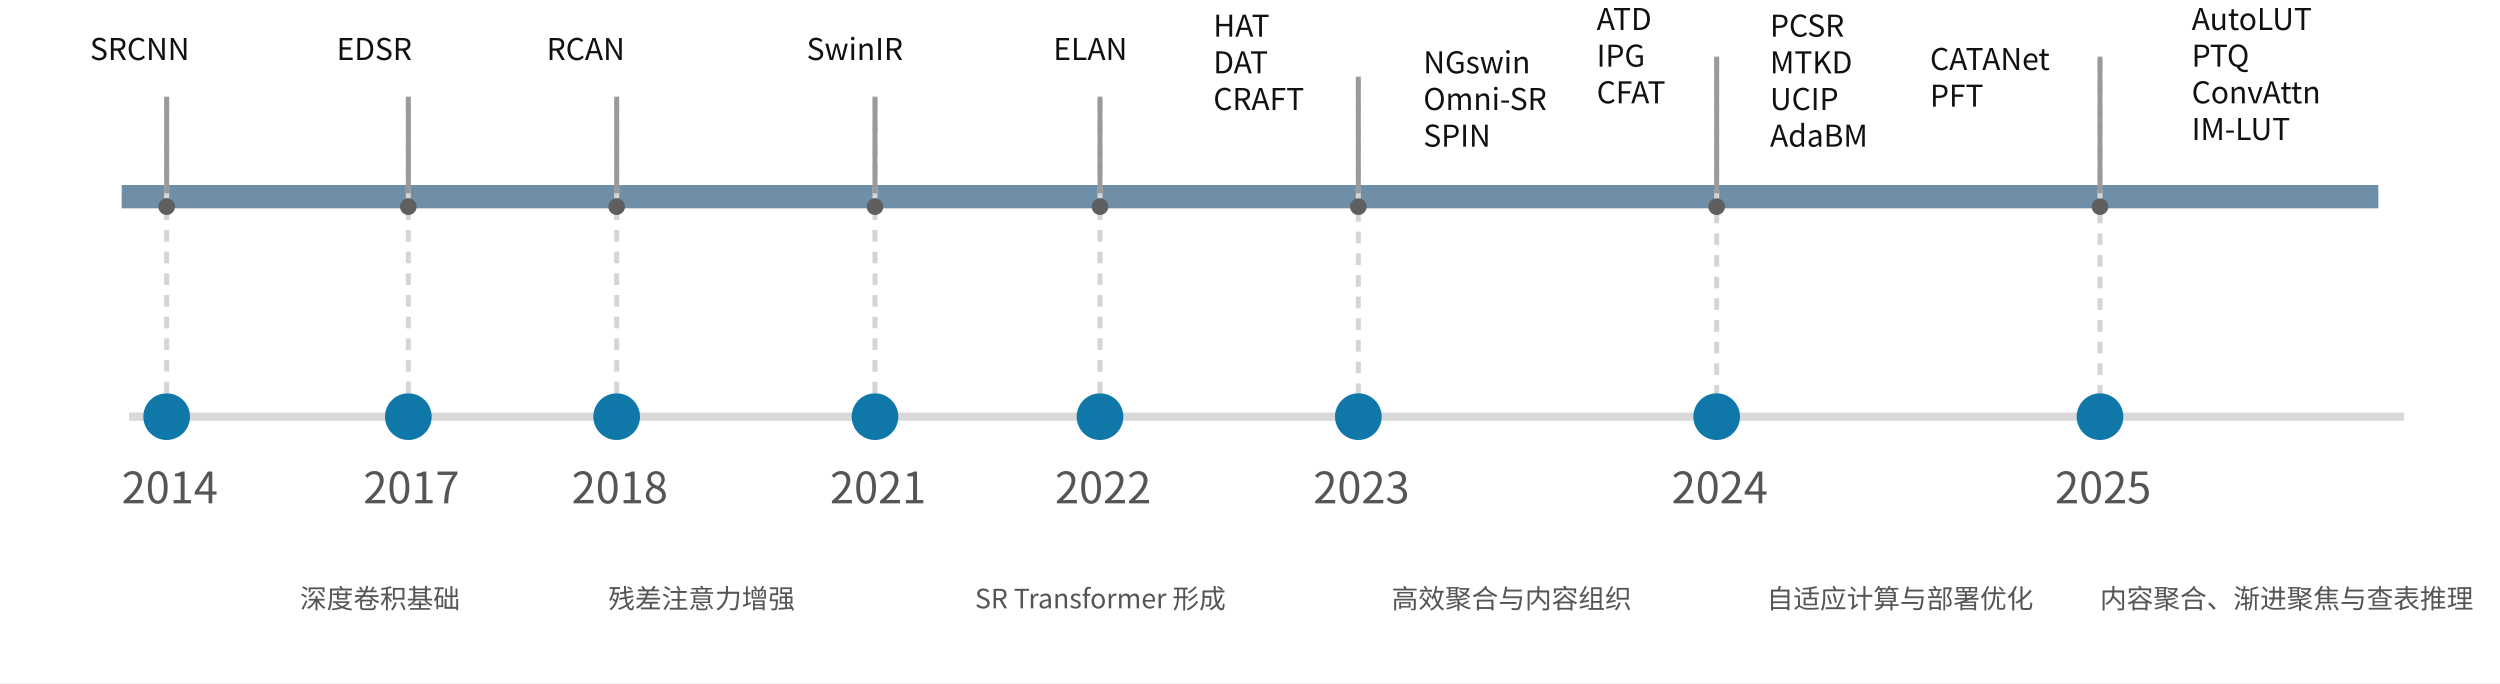
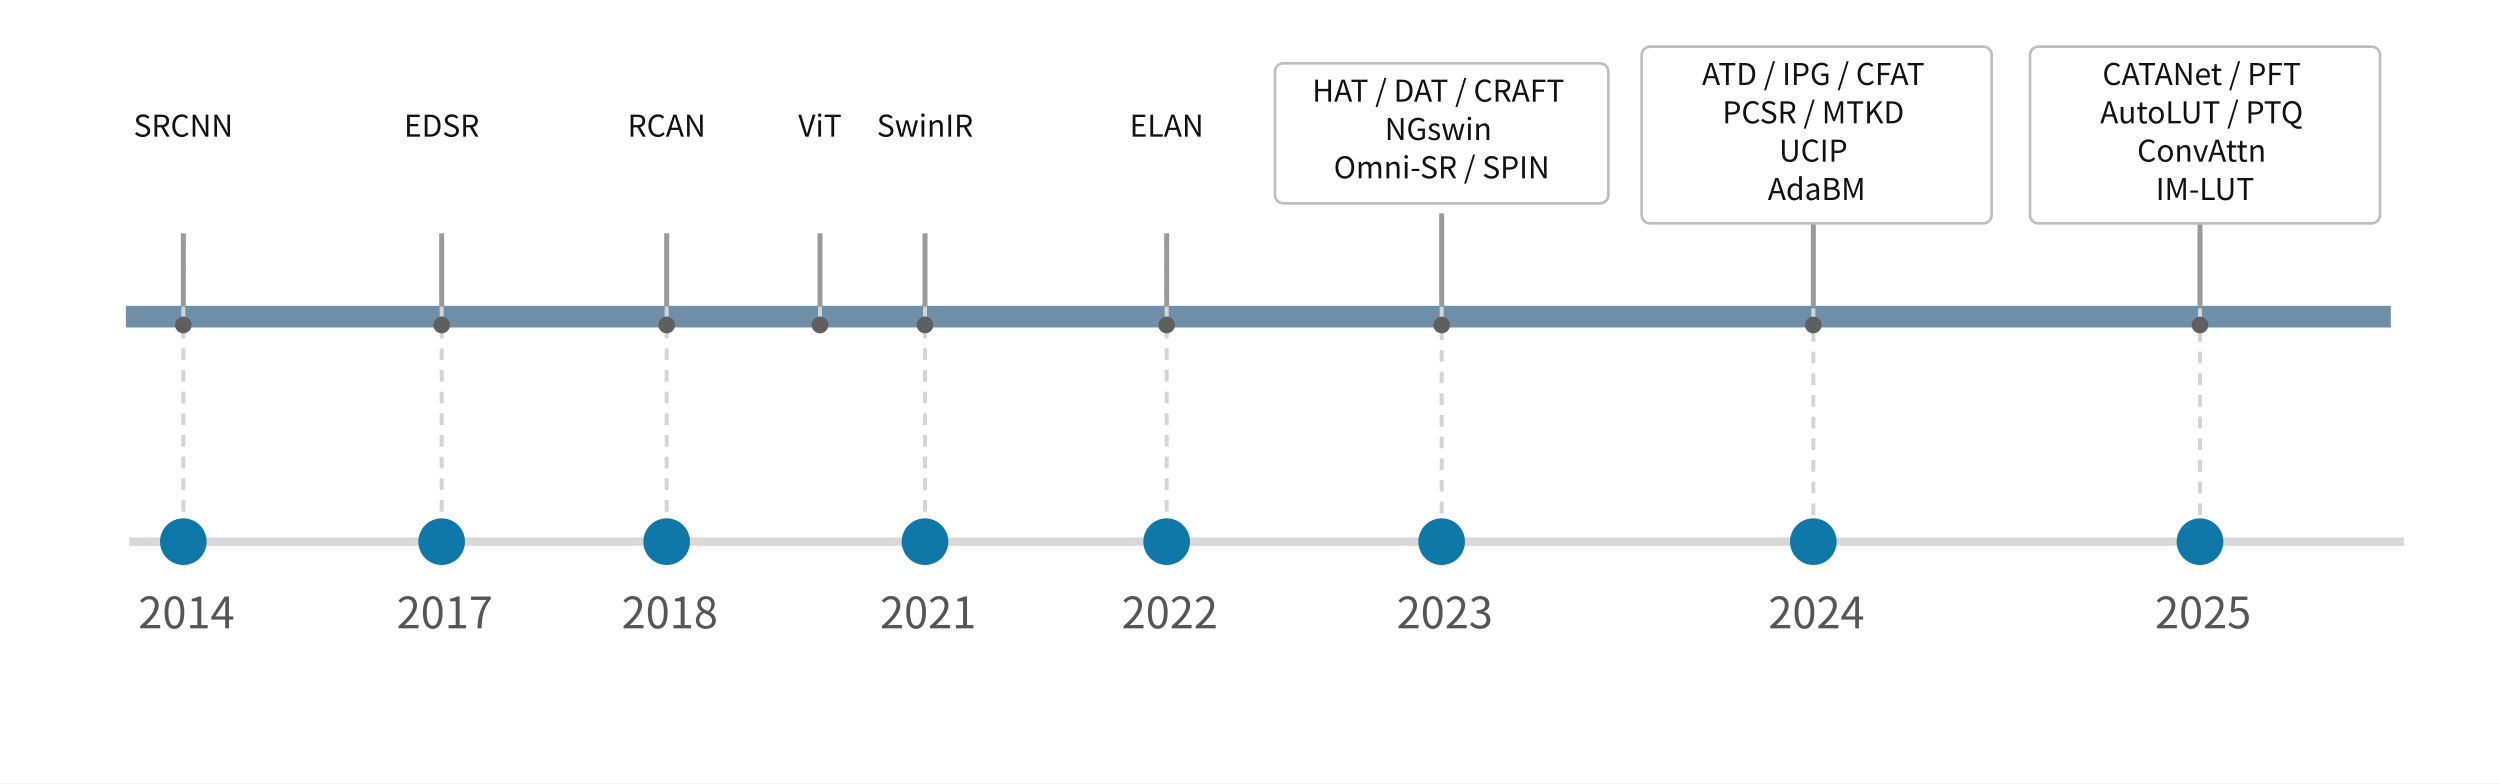
- <svg xmlns="http://www.w3.org/2000/svg" viewBox="0 0 1500 410" role="img" aria-labelledby="title desc">
-   <defs>
-     <marker id="tickArrow" markerWidth="8" markerHeight="8" refX="4" refY="7" orient="auto">
-       <path d="M0,0 L8,0 L4,8 Z" fill="#4d4d4d" />
-     </marker>
-   </defs>
+ <svg xmlns="http://www.w3.org/2000/svg" viewBox="0 0 1500 470" role="img" aria-labelledby="title desc">
  <style>
+     .axis { stroke: #6f8fa8; stroke-width: 13; stroke-linecap: square; }
+     .base { stroke: #d8d8d8; stroke-width: 5; stroke-linecap: square; }
+     .guide { stroke: #d4d4d4; stroke-width: 2.4; stroke-dasharray: 7 6; }
+     .tick { stroke: #9a9a9a; stroke-width: 3; }
+     .dot { fill: #5f5f5f; }
+     .yearDot { fill: #0f78a8; }
    .method { font-family: "Noto Sans CJK SC", "Microsoft YaHei", "PingFang SC", "Heiti SC", Arial, sans-serif; font-size: 18px; fill: #111111; letter-spacing: 0; }
    .year { font-family: "Noto Sans CJK SC", "Microsoft YaHei", "PingFang SC", "Heiti SC", Arial, sans-serif; font-size: 26px; fill: #555555; letter-spacing: 0; }
-     .stage { font-family: "Noto Sans CJK SC", "Microsoft YaHei", "PingFang SC", "Heiti SC", Arial, sans-serif; font-size: 16px; fill: #555555; letter-spacing: 0; }
-     .axis { stroke: #6f8fa8; stroke-width: 14; stroke-linecap: square; }
-     .base { stroke: #d9d9d9; stroke-width: 5; stroke-linecap: square; }
-     .tick { stroke: #9a9a9a; stroke-width: 3; }
-     .guide { stroke: #d5d5d5; stroke-width: 3; stroke-dasharray: 7 6; }
-     .dot { fill: #5f5f5f; }
-     .yearDot { fill: #0f78a8; }
+     .methodBox { fill: #ffffff; stroke: #bdbdbd; stroke-width: 1.6; }
  </style>
-   <rect width="1500" height="410" fill="#ffffff" />
-   <line x1="80" y1="250" x2="1440" y2="250" class="base" />
-   <line x1="80" y1="118" x2="1420" y2="118" class="axis" />
+   <rect width="1500" height="470" fill="#ffffff" />
+   <line x1="80" y1="325" x2="1440" y2="325" class="base" />
+   <line x1="82" y1="190" x2="1428" y2="190" class="axis" />
  <g>
-     <line x1="100" y1="60" x2="100" y2="250" class="guide" />
-     <line x1="100" y1="58" x2="100" y2="116" class="tick" />
-     <circle cx="100" cy="124" r="5" class="dot" />
-     <circle cx="100" cy="250" r="14" class="yearDot" />
-     <text x="73" y="302" class="year">2014</text>
-     <text x="54" y="36" class="method">
-       <tspan x="54" dy="0">SRCNN</tspan>
+     <line x1="110" y1="144" x2="110" y2="325" class="guide" />
+     <line x1="110" y1="140" x2="110" y2="184" class="tick" />
+     <circle cx="110" cy="195" r="5" class="dot" />
+     <circle cx="110" cy="325" r="14" class="yearDot" />
+     <text x="83" y="377" class="year">2014</text>
+     <text x="110" y="82" text-anchor="middle" class="method">SRCNN</text>
+   </g>
+   <g>
+     <line x1="265" y1="144" x2="265" y2="325" class="guide" />
+     <line x1="265" y1="140" x2="265" y2="184" class="tick" />
+     <circle cx="265" cy="195" r="5" class="dot" />
+     <circle cx="265" cy="325" r="14" class="yearDot" />
+     <text x="238" y="377" class="year">2017</text>
+     <text x="265" y="82" text-anchor="middle" class="method">EDSR</text>
+   </g>
+   <g>
+     <line x1="400" y1="144" x2="400" y2="325" class="guide" />
+     <line x1="400" y1="140" x2="400" y2="184" class="tick" />
+     <circle cx="400" cy="195" r="5" class="dot" />
+     <circle cx="400" cy="325" r="14" class="yearDot" />
+     <text x="373" y="377" class="year">2018</text>
+     <text x="400" y="82" text-anchor="middle" class="method">RCAN</text>
+   </g>
+   <g>
+     <line x1="492" y1="144" x2="492" y2="190" class="guide" />
+     <line x1="492" y1="140" x2="492" y2="184" class="tick" />
+     <circle cx="492" cy="195" r="5" class="dot" />
+     <text x="492" y="82" text-anchor="middle" class="method">ViT</text>
+   </g>
+   <g>
+     <line x1="555" y1="144" x2="555" y2="325" class="guide" />
+     <line x1="555" y1="140" x2="555" y2="184" class="tick" />
+     <circle cx="555" cy="195" r="5" class="dot" />
+     <circle cx="555" cy="325" r="14" class="yearDot" />
+     <text x="528" y="377" class="year">2021</text>
+     <text x="555" y="82" text-anchor="middle" class="method">SwinIR</text>
+   </g>
+   <g>
+     <line x1="700" y1="144" x2="700" y2="325" class="guide" />
+     <line x1="700" y1="140" x2="700" y2="184" class="tick" />
+     <circle cx="700" cy="195" r="5" class="dot" />
+     <circle cx="700" cy="325" r="14" class="yearDot" />
+     <text x="673" y="377" class="year">2022</text>
+     <text x="700" y="82" text-anchor="middle" class="method">ELAN</text>
+   </g>
+   <g>
+     <line x1="865" y1="132" x2="865" y2="325" class="guide" />
+     <line x1="865" y1="128" x2="865" y2="184" class="tick" />
+     <circle cx="865" cy="195" r="5" class="dot" />
+     <circle cx="865" cy="325" r="14" class="yearDot" />
+     <text x="838" y="377" class="year">2023</text>
+     <rect x="765" y="38" width="200" height="84" rx="5" class="methodBox" />
+     <text x="865" y="61" text-anchor="middle" class="method">
+       <tspan x="865" dy="0">HAT / DAT / CRAFT</tspan>
+       <tspan x="865" dy="23">NGswin</tspan>
+       <tspan x="865" dy="23">Omni-SR / SPIN</tspan>
    </text>
  </g>
  <g>
-     <line x1="245" y1="60" x2="245" y2="250" class="guide" />
-     <line x1="245" y1="58" x2="245" y2="116" class="tick" />
-     <circle cx="245" cy="124" r="5" class="dot" />
-     <circle cx="245" cy="250" r="14" class="yearDot" />
-     <text x="218" y="302" class="year">2017</text>
-     <text x="202" y="36" class="method">
-       <tspan x="202" dy="0">EDSR</tspan>
+     <line x1="1088" y1="120" x2="1088" y2="325" class="guide" />
+     <line x1="1088" y1="116" x2="1088" y2="184" class="tick" />
+     <circle cx="1088" cy="195" r="5" class="dot" />
+     <circle cx="1088" cy="325" r="14" class="yearDot" />
+     <text x="1061" y="377" class="year">2024</text>
+     <rect x="985" y="28" width="210" height="106" rx="5" class="methodBox" />
+     <text x="1090" y="51" text-anchor="middle" class="method">
+       <tspan x="1090" dy="0">ATD / IPG / CFAT</tspan>
+       <tspan x="1090" dy="23">PCSR / MTKD</tspan>
+       <tspan x="1090" dy="23">UCIP</tspan>
+       <tspan x="1090" dy="23">AdaBM</tspan>
    </text>
  </g>
  <g>
-     <line x1="370" y1="60" x2="370" y2="250" class="guide" />
-     <line x1="370" y1="58" x2="370" y2="116" class="tick" />
-     <circle cx="370" cy="124" r="5" class="dot" />
-     <circle cx="370" cy="250" r="14" class="yearDot" />
-     <text x="343" y="302" class="year">2018</text>
-     <text x="328" y="36" class="method">
-       <tspan x="328" dy="0">RCAN</tspan>
+     <line x1="1320" y1="120" x2="1320" y2="325" class="guide" />
+     <line x1="1320" y1="116" x2="1320" y2="184" class="tick" />
+     <circle cx="1320" cy="195" r="5" class="dot" />
+     <circle cx="1320" cy="325" r="14" class="yearDot" />
+     <text x="1293" y="377" class="year">2025</text>
+     <rect x="1218" y="28" width="210" height="106" rx="5" class="methodBox" />
+     <text x="1323" y="51" text-anchor="middle" class="method">
+       <tspan x="1323" dy="0">CATANet / PFT</tspan>
+       <tspan x="1323" dy="23">AutoLUT / PTQ</tspan>
+       <tspan x="1323" dy="23">ConvAttn</tspan>
+       <tspan x="1323" dy="23">IM-LUT</tspan>
    </text>
  </g>
-   <g>
-     <line x1="525" y1="60" x2="525" y2="250" class="guide" />
-     <line x1="525" y1="58" x2="525" y2="116" class="tick" />
-     <circle cx="525" cy="124" r="5" class="dot" />
-     <circle cx="525" cy="250" r="14" class="yearDot" />
-     <text x="498" y="302" class="year">2021</text>
-     <text x="484" y="36" class="method">
-       <tspan x="484" dy="0">SwinIR</tspan>
-     </text>
-   </g>
-   <g>
-     <line x1="660" y1="60" x2="660" y2="250" class="guide" />
-     <line x1="660" y1="58" x2="660" y2="116" class="tick" />
-     <circle cx="660" cy="124" r="5" class="dot" />
-     <circle cx="660" cy="250" r="14" class="yearDot" />
-     <text x="633" y="302" class="year">2022</text>
-     <text x="632" y="36" class="method">
-       <tspan x="632" dy="0">ELAN</tspan>
-     </text>
-   </g>
-   <g>
-     <line x1="815" y1="48" x2="815" y2="250" class="guide" />
-     <line x1="815" y1="46" x2="815" y2="116" class="tick" />
-     <circle cx="815" cy="124" r="5" class="dot" />
-     <circle cx="815" cy="250" r="14" class="yearDot" />
-     <text x="788" y="302" class="year">2023</text>
-     <text x="728" y="22" class="method">
-       <tspan x="728" dy="0">HAT</tspan>
-       <tspan x="728" dy="22">DAT</tspan>
-       <tspan x="728" dy="22">CRAFT</tspan>
-     </text>
-     <text x="854" y="44" class="method">
-       <tspan x="854" dy="0">NGswin</tspan>
-       <tspan x="854" dy="22">Omni-SR</tspan>
-       <tspan x="854" dy="22">SPIN</tspan>
-     </text>
-   </g>
-   <g>
-     <line x1="1030" y1="36" x2="1030" y2="250" class="guide" />
-     <line x1="1030" y1="34" x2="1030" y2="116" class="tick" />
-     <circle cx="1030" cy="124" r="5" class="dot" />
-     <circle cx="1030" cy="250" r="14" class="yearDot" />
-     <text x="1003" y="302" class="year">2024</text>
-     <text x="958" y="18" class="method">
-       <tspan x="958" dy="0">ATD</tspan>
-       <tspan x="958" dy="22">IPG</tspan>
-       <tspan x="958" dy="22">CFAT</tspan>
-     </text>
-     <text x="1062" y="22" class="method">
-       <tspan x="1062" dy="0">PCSR</tspan>
-       <tspan x="1062" dy="22">MTKD</tspan>
-       <tspan x="1062" dy="22">UCIP</tspan>
-       <tspan x="1062" dy="22">AdaBM</tspan>
-     </text>
-   </g>
-   <g>
-     <line x1="1260" y1="36" x2="1260" y2="250" class="guide" />
-     <line x1="1260" y1="34" x2="1260" y2="116" class="tick" />
-     <circle cx="1260" cy="124" r="5" class="dot" />
-     <circle cx="1260" cy="250" r="14" class="yearDot" />
-     <text x="1233" y="302" class="year">2025</text>
-     <text x="1158" y="42" class="method">
-       <tspan x="1158" dy="0">CATANet</tspan>
-       <tspan x="1158" dy="22">PFT</tspan>
-     </text>
-     <text x="1315" y="18" class="method">
-       <tspan x="1315" dy="0">AutoLUT</tspan>
-       <tspan x="1315" dy="22">PTQ</tspan>
-       <tspan x="1315" dy="22">ConvAttn</tspan>
-       <tspan x="1315" dy="22">IM-LUT</tspan>
-     </text>
-   </g>
-   <text x="180" y="365" class="stage">深度卷积基础</text>
-   <text x="365" y="365" class="stage">残差注意力增强</text>
-   <text x="585" y="365" class="stage">SR Transformer 形成</text>
-   <text x="835" y="365" class="stage">高效聚合与内容组织</text>
-   <text x="1060" y="365" class="stage">自适应计算与部署优化</text>
-   <text x="1260" y="365" class="stage">内容聚合、渐进聚焦与查表推理</text>
</svg>
